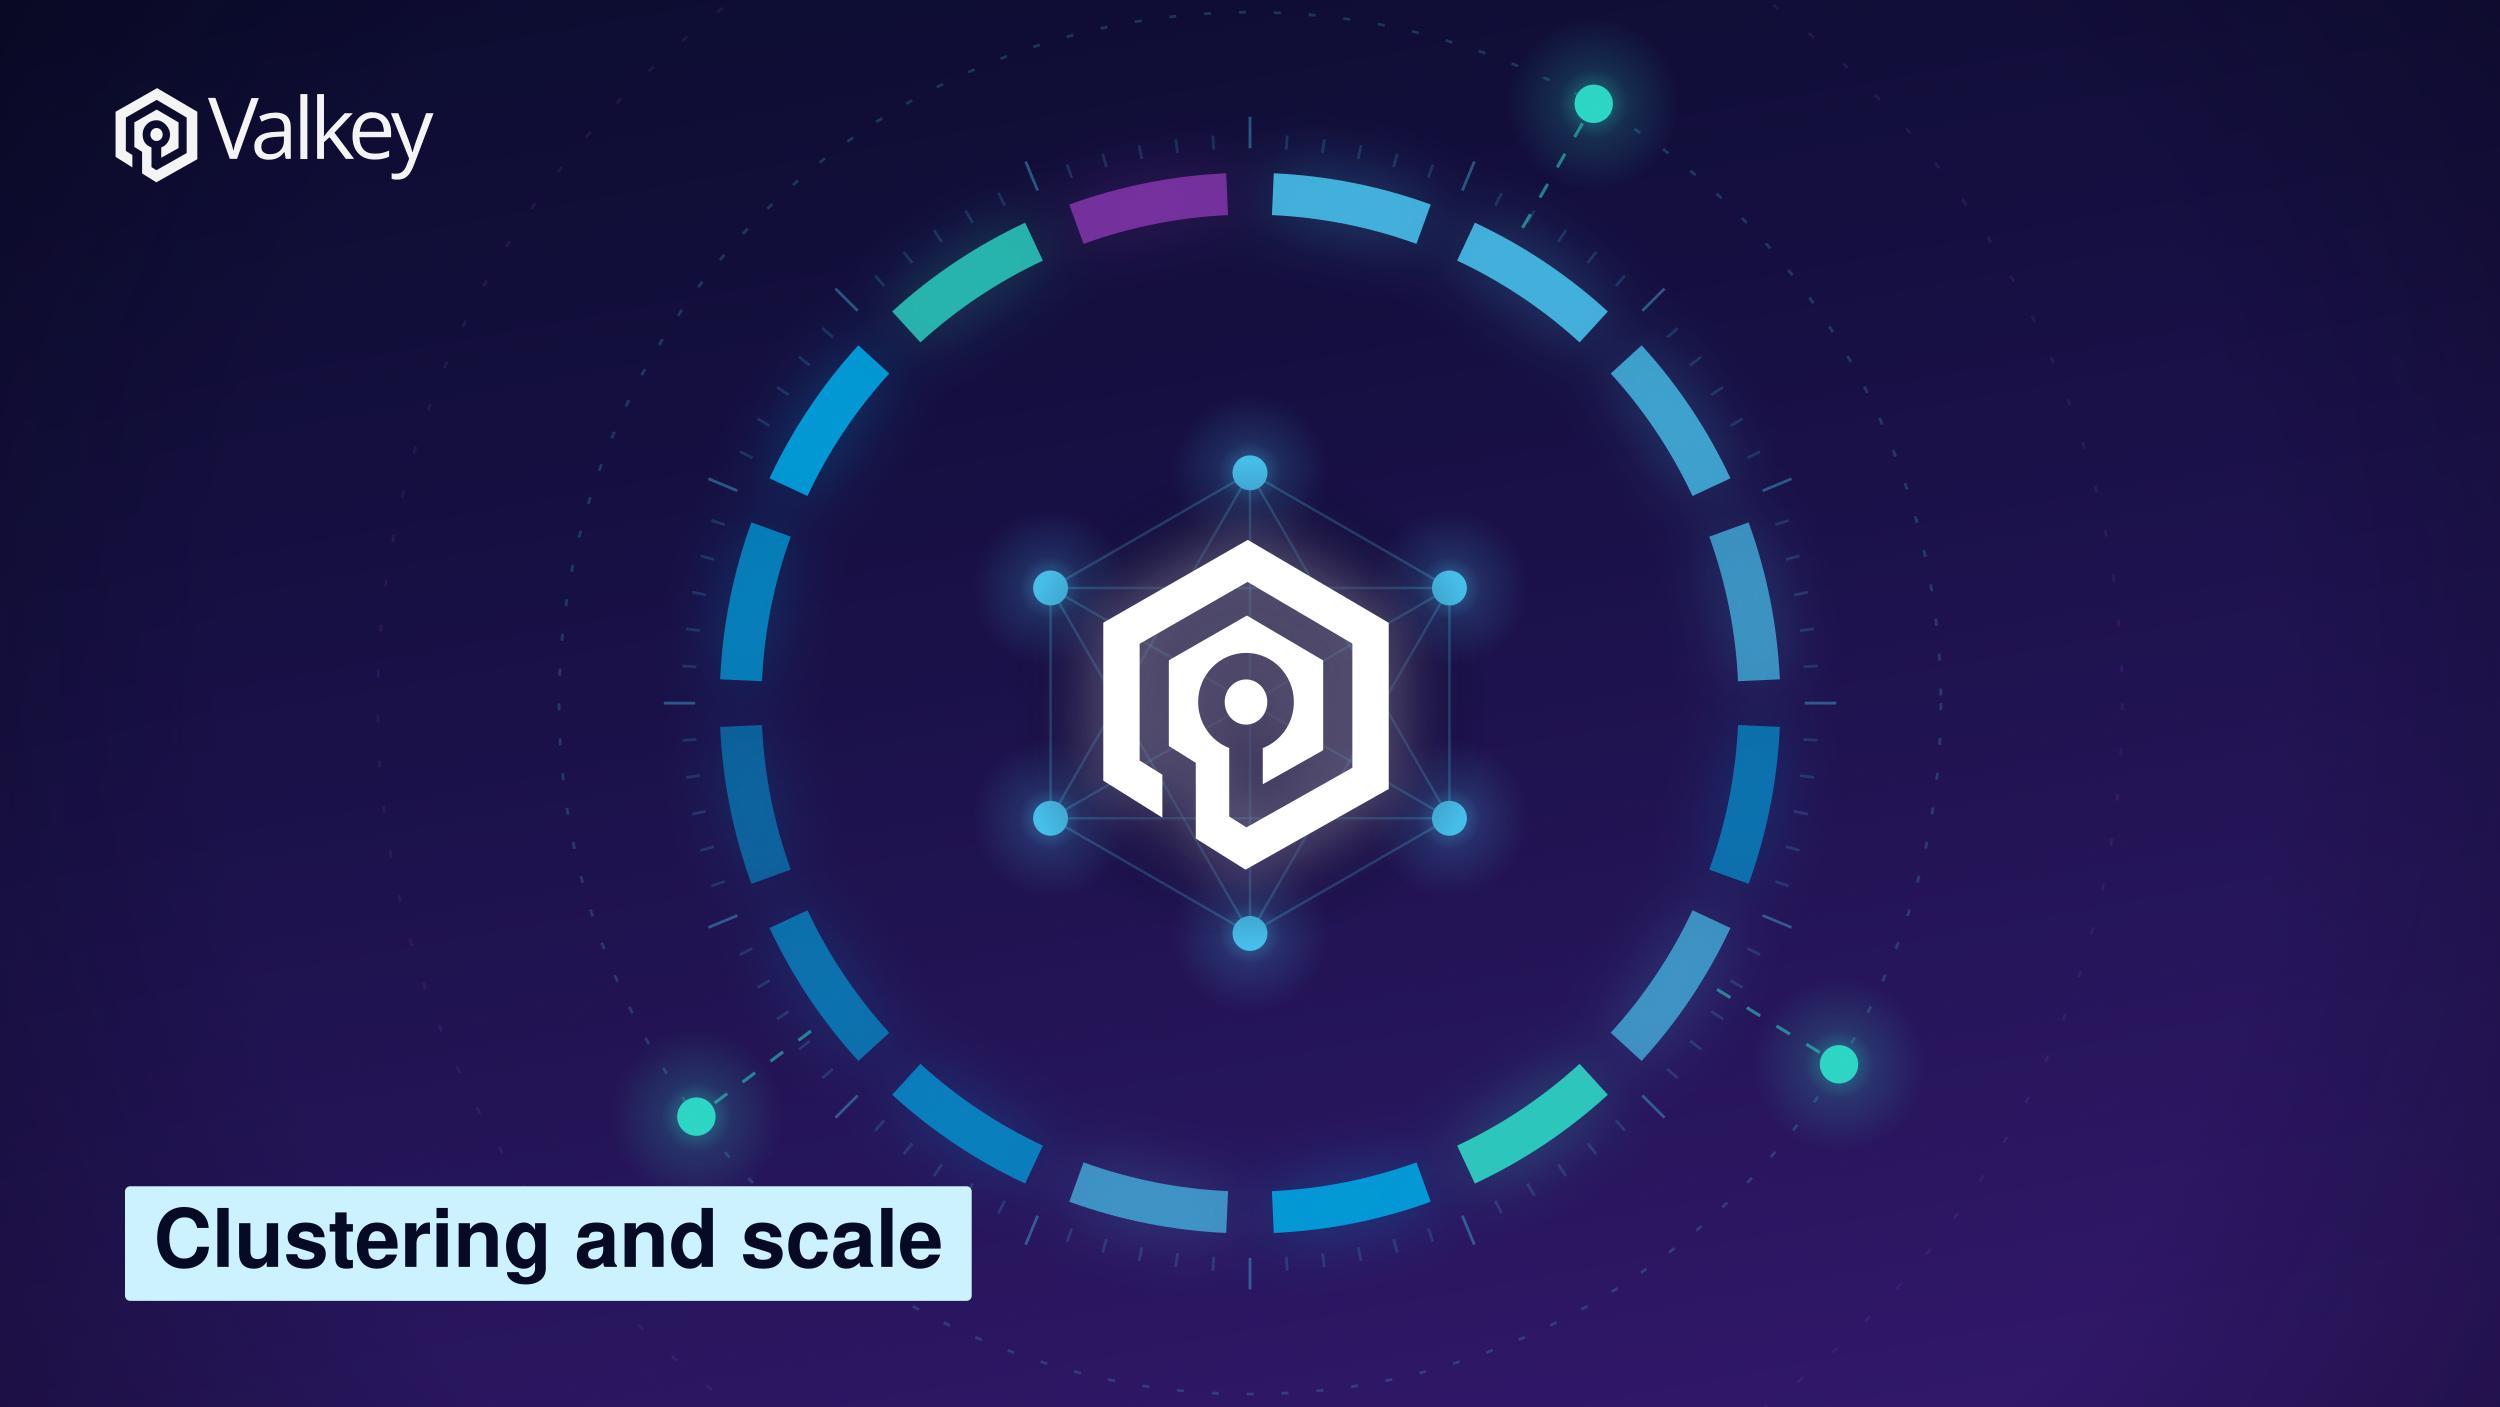
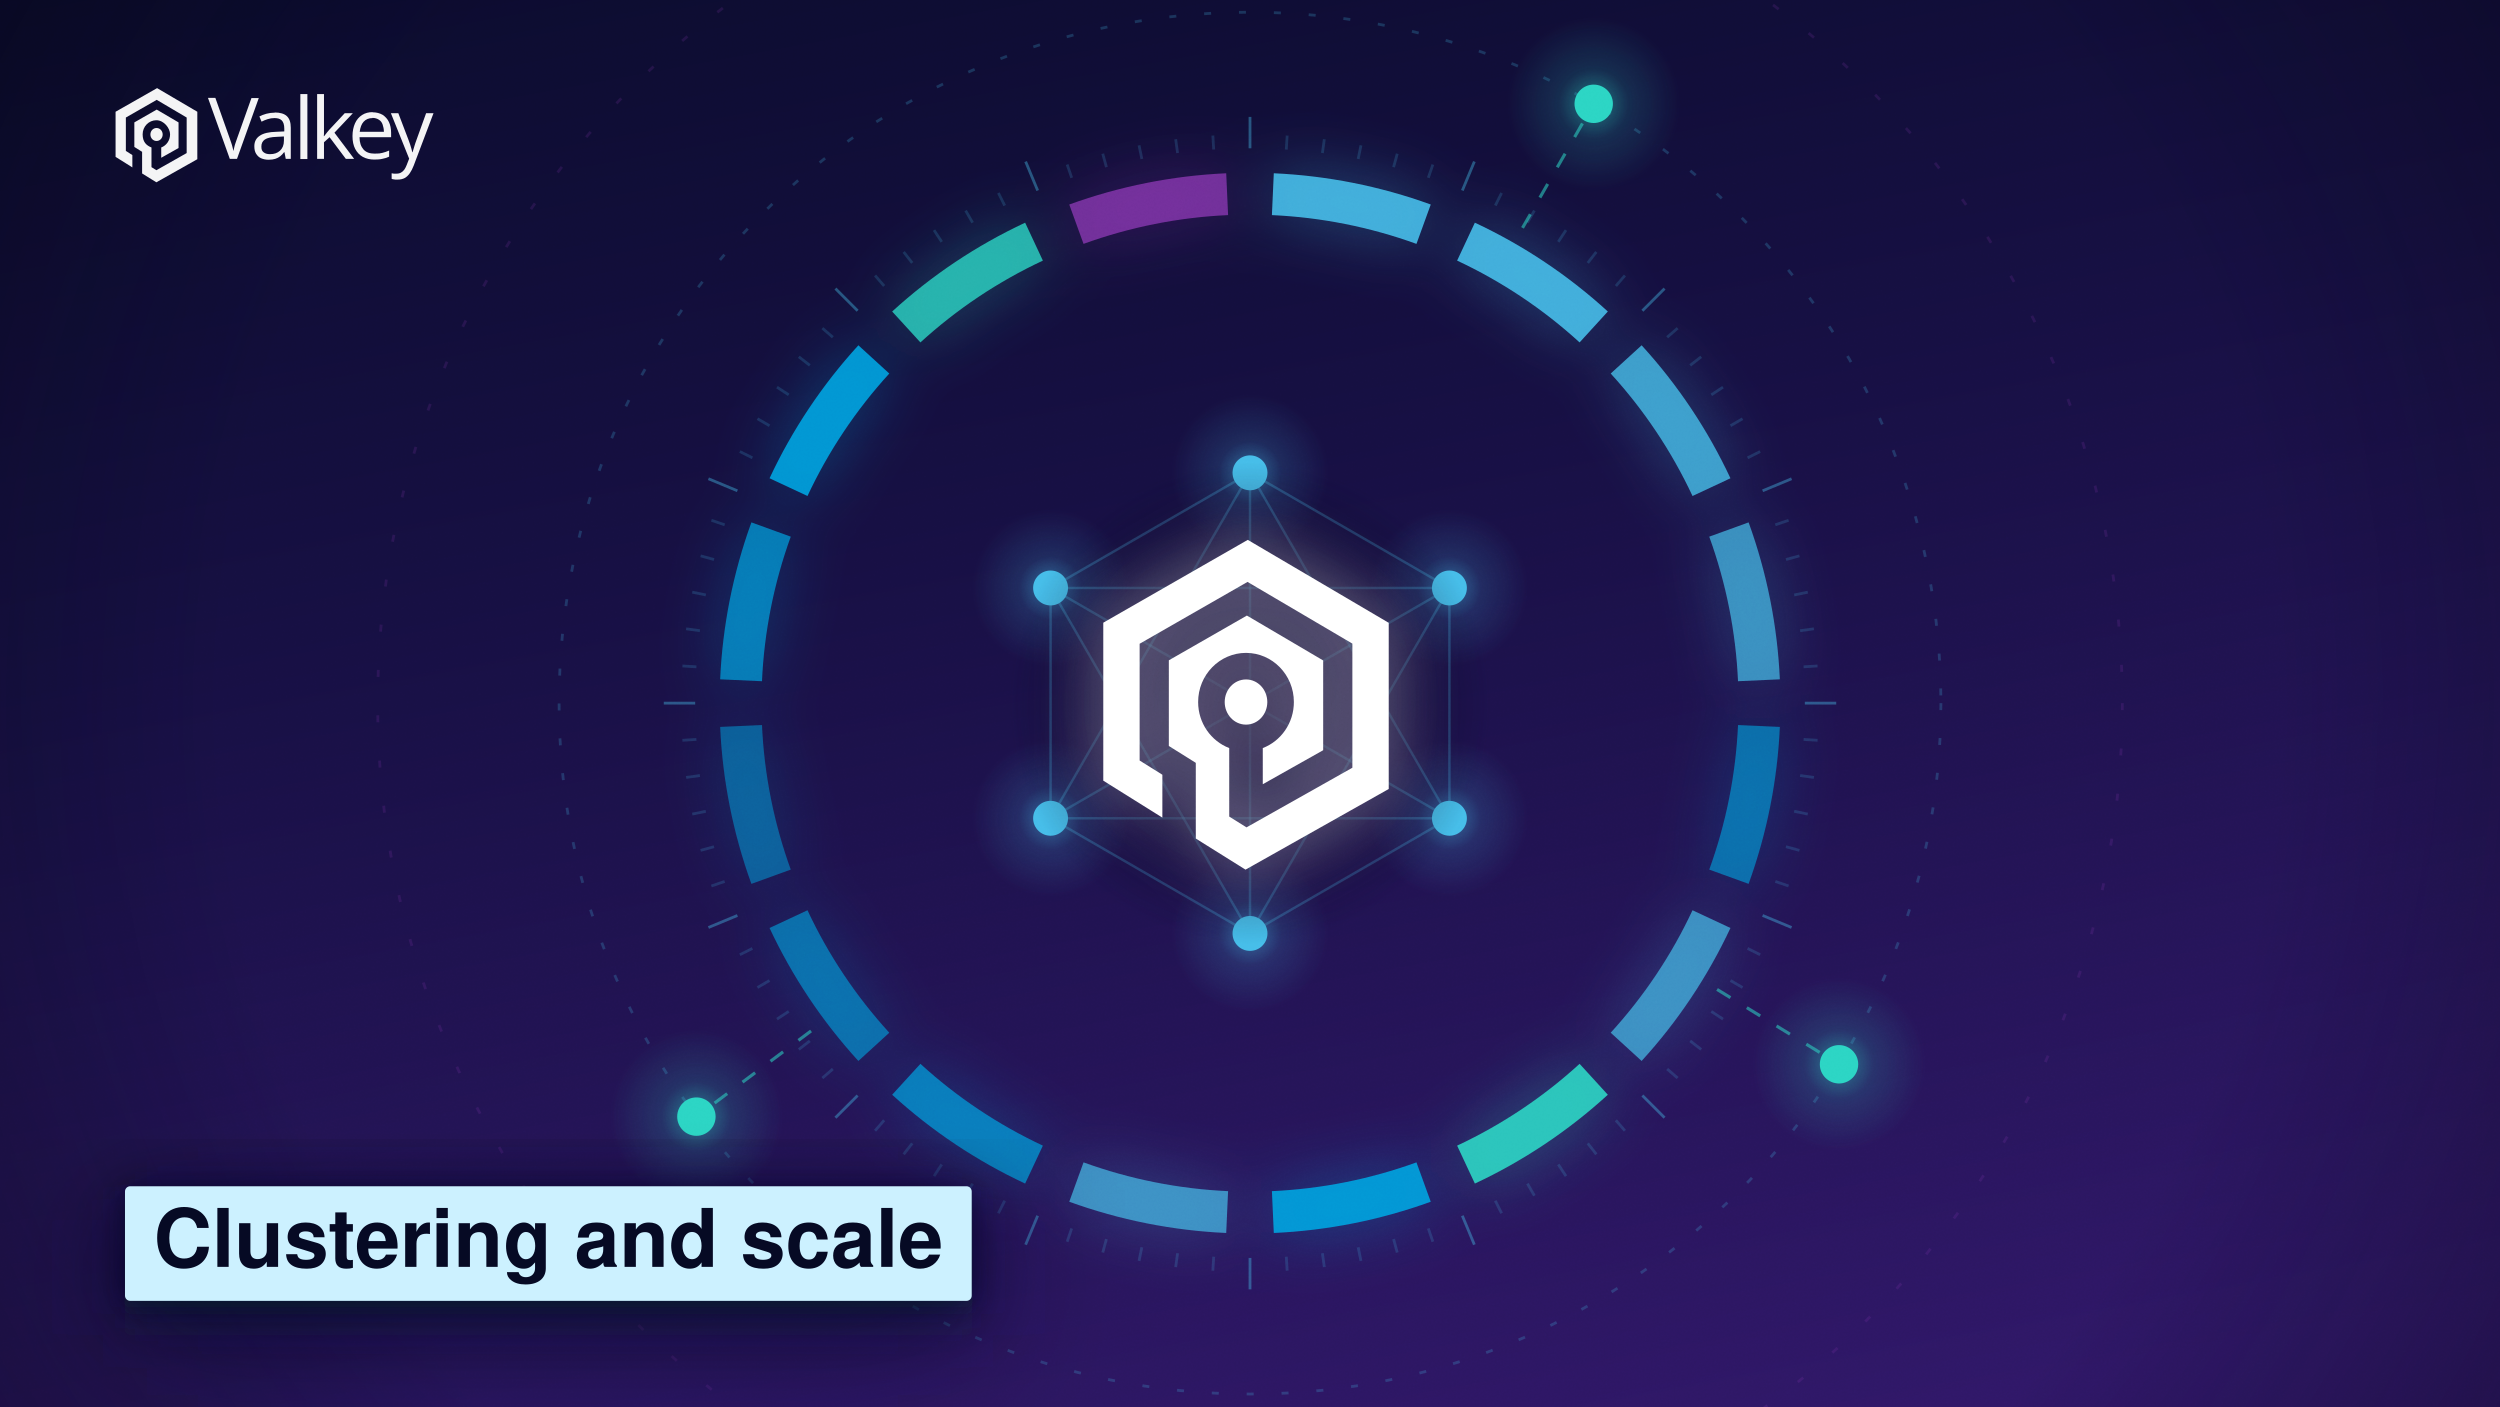
<svg xmlns="http://www.w3.org/2000/svg" width="1920" height="1080" viewBox="243.6 137 1432.8 806">
  <defs>
    <linearGradient id="sky" x1="0" y1="0" x2="0.32" y2="1">
      <stop offset="0" stop-color="#060A24" />
      <stop offset="0.48" stop-color="#171043" />
      <stop offset="1" stop-color="#301868" />
    </linearGradient>
    <radialGradient id="vignette" gradientUnits="userSpaceOnUse" cx="960" cy="540" r="1180">
      <stop offset="0.5" stop-color="#03040F" stop-opacity="0" />
      <stop offset="1" stop-color="#03040F" stop-opacity="0.8" />
    </radialGradient>
    <radialGradient id="scrim">
      <stop offset="0" stop-color="#060A24" stop-opacity="0.72" />
      <stop offset="0.6" stop-color="#060A24" stop-opacity="0.45" />
      <stop offset="1" stop-color="#060A24" stop-opacity="0" />
    </radialGradient>
    <filter id="grain" x="0" y="0" width="100%" height="100%">
      <feTurbulence type="fractalNoise" baseFrequency="0.85" numOctaves="4" stitchTiles="stitch" />
      <feColorMatrix type="saturate" values="0" />
    </filter>
    <radialGradient id="h-cyan">
      <stop offset="0" stop-color="#46BDE9" stop-opacity="0.75" />
      <stop offset="0.4" stop-color="#46BDE9" stop-opacity="0.22" />
      <stop offset="1" stop-color="#46BDE9" stop-opacity="0" />
    </radialGradient>
    <radialGradient id="h-ice">
      <stop offset="0" stop-color="#CCF1FF" stop-opacity="0.75" />
      <stop offset="0.4" stop-color="#CCF1FF" stop-opacity="0.22" />
      <stop offset="1" stop-color="#CCF1FF" stop-opacity="0" />
    </radialGradient>
    <radialGradient id="h-mint">
      <stop offset="0" stop-color="#2CD5C4" stop-opacity="0.75" />
      <stop offset="0.4" stop-color="#2CD5C4" stop-opacity="0.22" />
      <stop offset="1" stop-color="#2CD5C4" stop-opacity="0" />
    </radialGradient>
    <radialGradient id="h-coral">
      <stop offset="0" stop-color="#F65275" stop-opacity="0.75" />
      <stop offset="0.4" stop-color="#F65275" stop-opacity="0.22" />
      <stop offset="1" stop-color="#F65275" stop-opacity="0" />
    </radialGradient>
    <radialGradient id="h-violet">
      <stop offset="0" stop-color="#963CBD" stop-opacity="0.75" />
      <stop offset="0.4" stop-color="#963CBD" stop-opacity="0.22" />
      <stop offset="1" stop-color="#963CBD" stop-opacity="0" />
    </radialGradient>
    <radialGradient id="h-gold">
      <stop offset="0" stop-color="#FFB81C" stop-opacity="0.75" />
      <stop offset="0.4" stop-color="#FFB81C" stop-opacity="0.22" />
      <stop offset="1" stop-color="#FFB81C" stop-opacity="0" />
    </radialGradient>
    <filter id="blur3" x="-70%" y="-70%" width="240%" height="240%">
      <feGaussianBlur stdDeviation="3" />
    </filter>
    <filter id="blur8" x="-70%" y="-70%" width="240%" height="240%">
      <feGaussianBlur stdDeviation="8" />
    </filter>
    <filter id="blur18" x="-70%" y="-70%" width="240%" height="240%">
      <feGaussianBlur stdDeviation="18" />
    </filter>
    <filter id="blur40" x="-70%" y="-70%" width="240%" height="240%">
      <feGaussianBlur stdDeviation="40" />
    </filter>
  </defs>
  <rect width="1920" height="1080" fill="url(#sky)" />
  <circle cx="960" cy="540" r="396" fill="none" stroke="#46BDE9" stroke-width="1.6" stroke-dasharray="4 16" opacity="0.22" />
  <circle cx="960" cy="540" r="500" fill="none" stroke="#963CBD" stroke-width="1.6" stroke-dasharray="4 22" opacity="0.16" />
  <g>
    <line x1="1278" y1="540" x2="1296" y2="540" stroke="#46BDE9" stroke-width="1.6" opacity="0.4" />
    <line x1="1277.3" y1="560.8" x2="1285.3" y2="561.3" stroke="#46BDE9" stroke-width="1.6" opacity="0.18" />
    <line x1="1275.3" y1="581.5" x2="1283.2" y2="582.6" stroke="#46BDE9" stroke-width="1.6" opacity="0.18" />
    <line x1="1271.9" y1="602" x2="1279.7" y2="603.6" stroke="#46BDE9" stroke-width="1.6" opacity="0.18" />
    <line x1="1267.2" y1="622.3" x2="1274.9" y2="624.4" stroke="#46BDE9" stroke-width="1.6" opacity="0.18" />
    <line x1="1261.1" y1="642.2" x2="1268.7" y2="644.8" stroke="#46BDE9" stroke-width="1.6" opacity="0.18" />
    <line x1="1253.8" y1="661.7" x2="1270.4" y2="668.6" stroke="#46BDE9" stroke-width="1.6" opacity="0.4" />
    <line x1="1245.2" y1="680.6" x2="1252.4" y2="684.2" stroke="#46BDE9" stroke-width="1.6" opacity="0.18" />
    <line x1="1235.4" y1="699" x2="1242.3" y2="703" stroke="#46BDE9" stroke-width="1.6" opacity="0.18" />
    <line x1="1224.4" y1="716.7" x2="1231.1" y2="721.1" stroke="#46BDE9" stroke-width="1.6" opacity="0.18" />
    <line x1="1212.3" y1="733.6" x2="1218.6" y2="738.5" stroke="#46BDE9" stroke-width="1.6" opacity="0.18" />
    <line x1="1199.1" y1="749.7" x2="1205.1" y2="754.9" stroke="#46BDE9" stroke-width="1.6" opacity="0.18" />
    <line x1="1184.9" y1="764.9" x2="1197.6" y2="777.6" stroke="#46BDE9" stroke-width="1.6" opacity="0.4" />
    <line x1="1169.7" y1="779.1" x2="1174.9" y2="785.1" stroke="#46BDE9" stroke-width="1.6" opacity="0.18" />
    <line x1="1153.6" y1="792.3" x2="1158.5" y2="798.6" stroke="#46BDE9" stroke-width="1.6" opacity="0.18" />
    <line x1="1136.7" y1="804.4" x2="1141.1" y2="811.1" stroke="#46BDE9" stroke-width="1.6" opacity="0.18" />
    <line x1="1119" y1="815.4" x2="1123" y2="822.3" stroke="#46BDE9" stroke-width="1.6" opacity="0.18" />
    <line x1="1100.6" y1="825.2" x2="1104.2" y2="832.4" stroke="#46BDE9" stroke-width="1.6" opacity="0.18" />
    <line x1="1081.7" y1="833.8" x2="1088.6" y2="850.4" stroke="#46BDE9" stroke-width="1.6" opacity="0.4" />
    <line x1="1062.2" y1="841.1" x2="1064.8" y2="848.7" stroke="#46BDE9" stroke-width="1.6" opacity="0.18" />
    <line x1="1042.3" y1="847.2" x2="1044.4" y2="854.9" stroke="#46BDE9" stroke-width="1.6" opacity="0.18" />
    <line x1="1022" y1="851.9" x2="1023.6" y2="859.7" stroke="#46BDE9" stroke-width="1.6" opacity="0.18" />
    <line x1="1001.5" y1="855.3" x2="1002.6" y2="863.2" stroke="#46BDE9" stroke-width="1.6" opacity="0.18" />
    <line x1="980.8" y1="857.3" x2="981.3" y2="865.3" stroke="#46BDE9" stroke-width="1.6" opacity="0.18" />
    <line x1="960" y1="858" x2="960" y2="876" stroke="#46BDE9" stroke-width="1.6" opacity="0.4" />
    <line x1="939.2" y1="857.3" x2="938.7" y2="865.3" stroke="#46BDE9" stroke-width="1.6" opacity="0.18" />
    <line x1="918.5" y1="855.3" x2="917.4" y2="863.2" stroke="#46BDE9" stroke-width="1.6" opacity="0.18" />
    <line x1="898" y1="851.9" x2="896.4" y2="859.7" stroke="#46BDE9" stroke-width="1.6" opacity="0.18" />
    <line x1="877.7" y1="847.2" x2="875.6" y2="854.9" stroke="#46BDE9" stroke-width="1.6" opacity="0.18" />
    <line x1="857.8" y1="841.1" x2="855.2" y2="848.7" stroke="#46BDE9" stroke-width="1.6" opacity="0.18" />
    <line x1="838.3" y1="833.8" x2="831.4" y2="850.4" stroke="#46BDE9" stroke-width="1.6" opacity="0.4" />
    <line x1="819.4" y1="825.2" x2="815.8" y2="832.4" stroke="#46BDE9" stroke-width="1.6" opacity="0.18" />
    <line x1="801" y1="815.4" x2="797" y2="822.3" stroke="#46BDE9" stroke-width="1.6" opacity="0.18" />
    <line x1="783.3" y1="804.4" x2="778.9" y2="811.1" stroke="#46BDE9" stroke-width="1.6" opacity="0.18" />
    <line x1="766.4" y1="792.3" x2="761.5" y2="798.6" stroke="#46BDE9" stroke-width="1.6" opacity="0.18" />
    <line x1="750.3" y1="779.1" x2="745.1" y2="785.1" stroke="#46BDE9" stroke-width="1.6" opacity="0.18" />
    <line x1="735.1" y1="764.9" x2="722.4" y2="777.6" stroke="#46BDE9" stroke-width="1.6" opacity="0.4" />
    <line x1="720.9" y1="749.7" x2="714.9" y2="754.9" stroke="#46BDE9" stroke-width="1.6" opacity="0.18" />
    <line x1="707.7" y1="733.6" x2="701.4" y2="738.5" stroke="#46BDE9" stroke-width="1.6" opacity="0.18" />
    <line x1="695.6" y1="716.7" x2="688.9" y2="721.1" stroke="#46BDE9" stroke-width="1.6" opacity="0.18" />
    <line x1="684.6" y1="699" x2="677.7" y2="703" stroke="#46BDE9" stroke-width="1.6" opacity="0.18" />
    <line x1="674.8" y1="680.6" x2="667.6" y2="684.2" stroke="#46BDE9" stroke-width="1.6" opacity="0.18" />
    <line x1="666.2" y1="661.7" x2="649.6" y2="668.6" stroke="#46BDE9" stroke-width="1.6" opacity="0.4" />
    <line x1="658.9" y1="642.2" x2="651.3" y2="644.8" stroke="#46BDE9" stroke-width="1.6" opacity="0.18" />
    <line x1="652.8" y1="622.3" x2="645.1" y2="624.4" stroke="#46BDE9" stroke-width="1.6" opacity="0.18" />
    <line x1="648.1" y1="602" x2="640.3" y2="603.6" stroke="#46BDE9" stroke-width="1.6" opacity="0.18" />
    <line x1="644.7" y1="581.5" x2="636.8" y2="582.6" stroke="#46BDE9" stroke-width="1.6" opacity="0.18" />
    <line x1="642.7" y1="560.8" x2="634.7" y2="561.3" stroke="#46BDE9" stroke-width="1.6" opacity="0.18" />
    <line x1="642" y1="540" x2="624" y2="540" stroke="#46BDE9" stroke-width="1.6" opacity="0.4" />
    <line x1="642.7" y1="519.2" x2="634.7" y2="518.7" stroke="#46BDE9" stroke-width="1.6" opacity="0.18" />
    <line x1="644.7" y1="498.5" x2="636.8" y2="497.4" stroke="#46BDE9" stroke-width="1.6" opacity="0.18" />
    <line x1="648.1" y1="478" x2="640.3" y2="476.4" stroke="#46BDE9" stroke-width="1.6" opacity="0.18" />
    <line x1="652.8" y1="457.7" x2="645.1" y2="455.6" stroke="#46BDE9" stroke-width="1.6" opacity="0.18" />
    <line x1="658.9" y1="437.8" x2="651.3" y2="435.2" stroke="#46BDE9" stroke-width="1.6" opacity="0.18" />
    <line x1="666.2" y1="418.3" x2="649.6" y2="411.4" stroke="#46BDE9" stroke-width="1.6" opacity="0.4" />
    <line x1="674.8" y1="399.4" x2="667.6" y2="395.8" stroke="#46BDE9" stroke-width="1.6" opacity="0.18" />
    <line x1="684.6" y1="381" x2="677.7" y2="377" stroke="#46BDE9" stroke-width="1.6" opacity="0.18" />
    <line x1="695.6" y1="363.3" x2="688.9" y2="358.9" stroke="#46BDE9" stroke-width="1.6" opacity="0.18" />
    <line x1="707.7" y1="346.4" x2="701.4" y2="341.5" stroke="#46BDE9" stroke-width="1.6" opacity="0.18" />
    <line x1="720.9" y1="330.3" x2="714.9" y2="325.1" stroke="#46BDE9" stroke-width="1.6" opacity="0.18" />
    <line x1="735.1" y1="315.1" x2="722.4" y2="302.4" stroke="#46BDE9" stroke-width="1.6" opacity="0.4" />
    <line x1="750.3" y1="300.9" x2="745.1" y2="294.9" stroke="#46BDE9" stroke-width="1.6" opacity="0.18" />
    <line x1="766.4" y1="287.7" x2="761.5" y2="281.4" stroke="#46BDE9" stroke-width="1.6" opacity="0.18" />
    <line x1="783.3" y1="275.6" x2="778.9" y2="268.9" stroke="#46BDE9" stroke-width="1.6" opacity="0.18" />
    <line x1="801" y1="264.6" x2="797" y2="257.7" stroke="#46BDE9" stroke-width="1.6" opacity="0.18" />
    <line x1="819.4" y1="254.8" x2="815.8" y2="247.6" stroke="#46BDE9" stroke-width="1.6" opacity="0.18" />
    <line x1="838.3" y1="246.2" x2="831.4" y2="229.6" stroke="#46BDE9" stroke-width="1.6" opacity="0.4" />
    <line x1="857.8" y1="238.9" x2="855.2" y2="231.3" stroke="#46BDE9" stroke-width="1.6" opacity="0.18" />
    <line x1="877.7" y1="232.8" x2="875.6" y2="225.1" stroke="#46BDE9" stroke-width="1.6" opacity="0.18" />
    <line x1="898" y1="228.1" x2="896.4" y2="220.3" stroke="#46BDE9" stroke-width="1.6" opacity="0.18" />
    <line x1="918.5" y1="224.7" x2="917.4" y2="216.8" stroke="#46BDE9" stroke-width="1.6" opacity="0.18" />
    <line x1="939.2" y1="222.7" x2="938.7" y2="214.7" stroke="#46BDE9" stroke-width="1.6" opacity="0.18" />
    <line x1="960" y1="222" x2="960" y2="204" stroke="#46BDE9" stroke-width="1.6" opacity="0.4" />
    <line x1="980.8" y1="222.7" x2="981.3" y2="214.7" stroke="#46BDE9" stroke-width="1.6" opacity="0.18" />
    <line x1="1001.5" y1="224.7" x2="1002.6" y2="216.8" stroke="#46BDE9" stroke-width="1.6" opacity="0.18" />
    <line x1="1022" y1="228.1" x2="1023.6" y2="220.3" stroke="#46BDE9" stroke-width="1.6" opacity="0.18" />
    <line x1="1042.3" y1="232.8" x2="1044.4" y2="225.1" stroke="#46BDE9" stroke-width="1.6" opacity="0.18" />
    <line x1="1062.2" y1="238.9" x2="1064.8" y2="231.3" stroke="#46BDE9" stroke-width="1.6" opacity="0.18" />
    <line x1="1081.7" y1="246.2" x2="1088.6" y2="229.6" stroke="#46BDE9" stroke-width="1.6" opacity="0.4" />
    <line x1="1100.6" y1="254.8" x2="1104.2" y2="247.6" stroke="#46BDE9" stroke-width="1.6" opacity="0.18" />
    <line x1="1119" y1="264.6" x2="1123" y2="257.7" stroke="#46BDE9" stroke-width="1.6" opacity="0.18" />
    <line x1="1136.7" y1="275.6" x2="1141.1" y2="268.9" stroke="#46BDE9" stroke-width="1.6" opacity="0.18" />
    <line x1="1153.6" y1="287.7" x2="1158.5" y2="281.4" stroke="#46BDE9" stroke-width="1.6" opacity="0.18" />
    <line x1="1169.7" y1="300.9" x2="1174.9" y2="294.9" stroke="#46BDE9" stroke-width="1.6" opacity="0.18" />
    <line x1="1184.9" y1="315.1" x2="1197.6" y2="302.4" stroke="#46BDE9" stroke-width="1.6" opacity="0.4" />
    <line x1="1199.1" y1="330.3" x2="1205.1" y2="325.1" stroke="#46BDE9" stroke-width="1.6" opacity="0.18" />
    <line x1="1212.3" y1="346.4" x2="1218.6" y2="341.5" stroke="#46BDE9" stroke-width="1.6" opacity="0.18" />
    <line x1="1224.4" y1="363.3" x2="1231.1" y2="358.9" stroke="#46BDE9" stroke-width="1.6" opacity="0.18" />
    <line x1="1235.4" y1="381" x2="1242.3" y2="377" stroke="#46BDE9" stroke-width="1.6" opacity="0.18" />
    <line x1="1245.2" y1="399.4" x2="1252.4" y2="395.8" stroke="#46BDE9" stroke-width="1.6" opacity="0.18" />
    <line x1="1253.8" y1="418.3" x2="1270.4" y2="411.4" stroke="#46BDE9" stroke-width="1.6" opacity="0.4" />
    <line x1="1261.1" y1="437.8" x2="1268.7" y2="435.2" stroke="#46BDE9" stroke-width="1.6" opacity="0.18" />
    <line x1="1267.2" y1="457.7" x2="1274.9" y2="455.6" stroke="#46BDE9" stroke-width="1.6" opacity="0.18" />
    <line x1="1271.9" y1="478" x2="1279.7" y2="476.4" stroke="#46BDE9" stroke-width="1.6" opacity="0.18" />
    <line x1="1275.3" y1="498.5" x2="1283.2" y2="497.4" stroke="#46BDE9" stroke-width="1.6" opacity="0.18" />
    <line x1="1277.3" y1="519.2" x2="1285.3" y2="518.7" stroke="#46BDE9" stroke-width="1.6" opacity="0.18" />
  </g>
  <g filter="url(#blur18)" opacity="0.4">
    <path d="M 1251.7 553.1 A 292 292 0 0 1 1234.5 639.5" fill="none" stroke="#00A3E0" stroke-width="24" stroke-linecap="butt" opacity="0.6" />
    <path d="M 1224.5 663.8 A 292 292 0 0 1 1175.6 737" fill="none" stroke="#46BDE9" stroke-width="24" stroke-linecap="butt" opacity="0.7" />
    <path d="M 1157 755.6 A 292 292 0 0 1 1083.8 804.5" fill="none" stroke="#2CD5C4" stroke-width="24" stroke-linecap="butt" opacity="0.9" />
    <path d="M 1059.5 814.5 A 292 292 0 0 1 973.1 831.7" fill="none" stroke="#00A3E0" stroke-width="24" stroke-linecap="butt" opacity="0.9" />
    <path d="M 946.9 831.7 A 292 292 0 0 1 860.5 814.5" fill="none" stroke="#46BDE9" stroke-width="24" stroke-linecap="butt" opacity="0.7" />
    <path d="M 836.2 804.5 A 292 292 0 0 1 763 755.6" fill="none" stroke="#00A3E0" stroke-width="24" stroke-linecap="butt" opacity="0.7" />
    <path d="M 744.4 737 A 292 292 0 0 1 695.5 663.8" fill="none" stroke="#00A3E0" stroke-width="24" stroke-linecap="butt" opacity="0.6" />
    <path d="M 685.5 639.5 A 292 292 0 0 1 668.3 553.1" fill="none" stroke="#00A3E0" stroke-width="24" stroke-linecap="butt" opacity="0.5" />
    <path d="M 668.3 526.9 A 292 292 0 0 1 685.5 440.5" fill="none" stroke="#00A3E0" stroke-width="24" stroke-linecap="butt" opacity="0.7" />
    <path d="M 695.5 416.2 A 292 292 0 0 1 744.4 343" fill="none" stroke="#00A3E0" stroke-width="24" stroke-linecap="butt" opacity="0.9" />
    <path d="M 763 324.4 A 292 292 0 0 1 836.2 275.5" fill="none" stroke="#2CD5C4" stroke-width="24" stroke-linecap="butt" opacity="0.8" />
    <path d="M 860.5 265.5 A 292 292 0 0 1 946.9 248.3" fill="none" stroke="#963CBD" stroke-width="24" stroke-linecap="butt" opacity="0.7" />
    <path d="M 973.1 248.3 A 292 292 0 0 1 1059.5 265.5" fill="none" stroke="#46BDE9" stroke-width="24" stroke-linecap="butt" opacity="0.9" />
    <path d="M 1083.8 275.5 A 292 292 0 0 1 1157 324.4" fill="none" stroke="#46BDE9" stroke-width="24" stroke-linecap="butt" opacity="0.9" />
    <path d="M 1175.6 343 A 292 292 0 0 1 1224.5 416.2" fill="none" stroke="#46BDE9" stroke-width="24" stroke-linecap="butt" opacity="0.8" />
    <path d="M 1234.5 440.5 A 292 292 0 0 1 1251.7 526.9" fill="none" stroke="#46BDE9" stroke-width="24" stroke-linecap="butt" opacity="0.7" />
  </g>
  <g>
    <path d="M 1251.7 553.1 A 292 292 0 0 1 1234.5 639.5" fill="none" stroke="#00A3E0" stroke-width="24" stroke-linecap="butt" opacity="0.6" />
    <path d="M 1224.5 663.8 A 292 292 0 0 1 1175.6 737" fill="none" stroke="#46BDE9" stroke-width="24" stroke-linecap="butt" opacity="0.7" />
    <path d="M 1157 755.6 A 292 292 0 0 1 1083.8 804.5" fill="none" stroke="#2CD5C4" stroke-width="24" stroke-linecap="butt" opacity="0.9" />
    <path d="M 1059.5 814.5 A 292 292 0 0 1 973.1 831.7" fill="none" stroke="#00A3E0" stroke-width="24" stroke-linecap="butt" opacity="0.9" />
    <path d="M 946.9 831.7 A 292 292 0 0 1 860.5 814.5" fill="none" stroke="#46BDE9" stroke-width="24" stroke-linecap="butt" opacity="0.7" />
    <path d="M 836.2 804.5 A 292 292 0 0 1 763 755.6" fill="none" stroke="#00A3E0" stroke-width="24" stroke-linecap="butt" opacity="0.7" />
    <path d="M 744.4 737 A 292 292 0 0 1 695.5 663.8" fill="none" stroke="#00A3E0" stroke-width="24" stroke-linecap="butt" opacity="0.6" />
    <path d="M 685.5 639.5 A 292 292 0 0 1 668.3 553.1" fill="none" stroke="#00A3E0" stroke-width="24" stroke-linecap="butt" opacity="0.5" />
    <path d="M 668.3 526.9 A 292 292 0 0 1 685.5 440.5" fill="none" stroke="#00A3E0" stroke-width="24" stroke-linecap="butt" opacity="0.7" />
    <path d="M 695.5 416.2 A 292 292 0 0 1 744.4 343" fill="none" stroke="#00A3E0" stroke-width="24" stroke-linecap="butt" opacity="0.9" />
    <path d="M 763 324.4 A 292 292 0 0 1 836.2 275.5" fill="none" stroke="#2CD5C4" stroke-width="24" stroke-linecap="butt" opacity="0.8" />
    <path d="M 860.5 265.5 A 292 292 0 0 1 946.9 248.3" fill="none" stroke="#963CBD" stroke-width="24" stroke-linecap="butt" opacity="0.7" />
    <path d="M 973.1 248.3 A 292 292 0 0 1 1059.5 265.5" fill="none" stroke="#46BDE9" stroke-width="24" stroke-linecap="butt" opacity="0.9" />
    <path d="M 1083.8 275.5 A 292 292 0 0 1 1157 324.4" fill="none" stroke="#46BDE9" stroke-width="24" stroke-linecap="butt" opacity="0.9" />
    <path d="M 1175.6 343 A 292 292 0 0 1 1224.5 416.2" fill="none" stroke="#46BDE9" stroke-width="24" stroke-linecap="butt" opacity="0.8" />
    <path d="M 1234.5 440.5 A 292 292 0 0 1 1251.7 526.9" fill="none" stroke="#46BDE9" stroke-width="24" stroke-linecap="butt" opacity="0.7" />
  </g>
  <g>
    <line x1="960" y1="408" x2="1074.3" y2="474" stroke="#46BDE9" stroke-width="1.4" opacity="0.3" />
    <line x1="960" y1="408" x2="1074.3" y2="606" stroke="#46BDE9" stroke-width="1.4" opacity="0.3" />
    <line x1="960" y1="408" x2="960" y2="672" stroke="#46BDE9" stroke-width="1.4" opacity="0.3" />
    <line x1="960" y1="408" x2="845.7" y2="606" stroke="#46BDE9" stroke-width="1.4" opacity="0.3" />
    <line x1="960" y1="408" x2="845.7" y2="474" stroke="#46BDE9" stroke-width="1.4" opacity="0.3" />
    <line x1="1074.3" y1="474" x2="1074.3" y2="606" stroke="#46BDE9" stroke-width="1.4" opacity="0.3" />
    <line x1="1074.3" y1="474" x2="960" y2="672" stroke="#46BDE9" stroke-width="1.4" opacity="0.3" />
    <line x1="1074.3" y1="474" x2="845.7" y2="606" stroke="#46BDE9" stroke-width="1.4" opacity="0.3" />
    <line x1="1074.3" y1="474" x2="845.7" y2="474" stroke="#46BDE9" stroke-width="1.4" opacity="0.3" />
    <line x1="1074.3" y1="606" x2="960" y2="672" stroke="#46BDE9" stroke-width="1.4" opacity="0.3" />
    <line x1="1074.3" y1="606" x2="845.7" y2="606" stroke="#46BDE9" stroke-width="1.4" opacity="0.3" />
    <line x1="1074.3" y1="606" x2="845.7" y2="474" stroke="#46BDE9" stroke-width="1.4" opacity="0.3" />
    <line x1="960" y1="672" x2="845.7" y2="606" stroke="#46BDE9" stroke-width="1.4" opacity="0.3" />
    <line x1="960" y1="672" x2="845.7" y2="474" stroke="#46BDE9" stroke-width="1.4" opacity="0.3" />
    <line x1="845.7" y1="606" x2="845.7" y2="474" stroke="#46BDE9" stroke-width="1.4" opacity="0.3" />
  </g>
  <g>
    <circle cx="960" cy="408" r="45" fill="url(#h-cyan)" opacity="0.7" />
    <circle cx="960" cy="408" r="10" fill="#46BDE9" opacity="1" />
    <circle cx="1074.3" cy="474" r="45" fill="url(#h-cyan)" opacity="0.7" />
    <circle cx="1074.3" cy="474" r="10" fill="#46BDE9" opacity="1" />
    <circle cx="1074.3" cy="606" r="45" fill="url(#h-cyan)" opacity="0.7" />
    <circle cx="1074.3" cy="606" r="10" fill="#46BDE9" opacity="1" />
    <circle cx="960" cy="672" r="45" fill="url(#h-cyan)" opacity="0.7" />
    <circle cx="960" cy="672" r="10" fill="#46BDE9" opacity="1" />
    <circle cx="845.7" cy="606" r="45" fill="url(#h-cyan)" opacity="0.7" />
    <circle cx="845.7" cy="606" r="10" fill="#46BDE9" opacity="1" />
    <circle cx="845.7" cy="474" r="45" fill="url(#h-cyan)" opacity="0.7" />
    <circle cx="845.7" cy="474" r="10" fill="#46BDE9" opacity="1" />
  </g>
  <g>
    <line x1="1116.2" y1="267.6" x2="1157" y2="196.5" stroke="#2CD5C4" stroke-width="1.8" stroke-dasharray="9 11" opacity="0.55" />
    <circle cx="1157" cy="196.5" r="49.5" fill="url(#h-mint)" opacity="0.7" />
    <circle cx="1157" cy="196.5" r="11" fill="#2CD5C4" opacity="1" />
    <line x1="1227.7" y1="704.1" x2="1297.6" y2="747" stroke="#2CD5C4" stroke-width="1.8" stroke-dasharray="9 11" opacity="0.55" />
    <circle cx="1297.6" cy="747" r="49.5" fill="url(#h-mint)" opacity="0.7" />
    <circle cx="1297.6" cy="747" r="11" fill="#2CD5C4" opacity="1" />
    <line x1="708.4" y1="727.9" x2="642.7" y2="777" stroke="#2CD5C4" stroke-width="1.8" stroke-dasharray="9 11" opacity="0.55" />
    <circle cx="642.7" cy="777" r="49.5" fill="url(#h-mint)" opacity="0.7" />
    <circle cx="642.7" cy="777" r="11" fill="#2CD5C4" opacity="1" />
  </g>
  <circle cx="960" cy="540" r="120" fill="url(#h-violet)" opacity="0.5" />
  <circle cx="960" cy="540" r="138" fill="url(#scrim)" />
  <g filter="url(#blur18)" opacity="0.45">
    <g transform="translate(873.2 441) scale(2.7123)">
      <path d="M 13.482 60.695 L 0.998 52.884 L 0.998 19.503 L 31.528 2.001 L 61.318 19.532 L 61.318 54.645 L 31.055 71.689 L 20.548 65.116 L 20.548 51.041 L 20.548 49.12 L 14.852 45.556 L 14.852 27.453 L 31.346 17.997 L 47.464 27.482 L 47.464 46.451 L 34.703 53.638 L 34.703 45.999 C 38.529 44.526 41.274 40.739 41.274 36.27 C 41.274 30.511 36.713 25.884 31.158 25.884 C 25.603 25.884 21.042 30.511 21.042 36.27 C 21.042 40.739 23.787 44.526 27.612 45.999 L 27.612 60.474 L 31.261 62.756 L 53.635 50.155 L 53.635 23.925 L 31.477 10.885 L 8.681 23.954 L 8.681 48.629 L 13.482 51.633 L 13.482 60.695 Z M 31.158 31.498 C 33.672 31.498 35.66 33.664 35.66 36.27 C 35.66 38.877 33.672 41.043 31.158 41.043 C 28.644 41.043 26.656 38.877 26.656 36.27 C 26.656 33.664 28.644 31.498 31.158 31.498 Z" fill="#FFFFFF" fill-rule="evenodd" />
    </g>
  </g>
  <g>
    <g transform="translate(873.2 441) scale(2.7123)">
      <path d="M 13.482 60.695 L 0.998 52.884 L 0.998 19.503 L 31.528 2.001 L 61.318 19.532 L 61.318 54.645 L 31.055 71.689 L 20.548 65.116 L 20.548 51.041 L 20.548 49.12 L 14.852 45.556 L 14.852 27.453 L 31.346 17.997 L 47.464 27.482 L 47.464 46.451 L 34.703 53.638 L 34.703 45.999 C 38.529 44.526 41.274 40.739 41.274 36.27 C 41.274 30.511 36.713 25.884 31.158 25.884 C 25.603 25.884 21.042 30.511 21.042 36.27 C 21.042 40.739 23.787 44.526 27.612 45.999 L 27.612 60.474 L 31.261 62.756 L 53.635 50.155 L 53.635 23.925 L 31.477 10.885 L 8.681 23.954 L 8.681 48.629 L 13.482 51.633 L 13.482 60.695 Z M 31.158 31.498 C 33.672 31.498 35.66 33.664 35.66 36.27 C 35.66 38.877 33.672 41.043 31.158 41.043 C 28.644 41.043 26.656 38.877 26.656 36.27 C 26.656 33.664 28.644 31.498 31.158 31.498 Z" fill="#FFFFFF" fill-rule="evenodd" />
    </g>
  </g>
  <rect width="1920" height="1080" fill="url(#vignette)" />
  <rect width="1920" height="1080" filter="url(#grain)" opacity="0.055" style="mix-blend-mode:overlay" />
  <g opacity="0.95">
    <g transform="translate(303.8 181.3) scale(1.0342)">
      <path d="M15.2,50l-9.4-5.9v-25L28.8,6l22.3,13.1v26.3l-22.7,12.8-7.9-4.9v-12l-4.3-2.7v-13.6l12.4-7.1,12.1,7.1v14.2l-9.6,5.4v-5.7c2.9-1.1,4.9-3.9,4.9-7.3s-3.4-7.8-7.6-7.8-7.6,3.5-7.6,7.8,2.1,6.2,4.9,7.3v10.9l2.7,1.7,16.8-9.5v-19.7l-16.6-9.8-17.1,9.8v18.5l3.6,2.3v6.8ZM28.5,28.1c1.9,0,3.4,1.6,3.4,3.6s-1.5,3.6-3.4,3.6-3.4-1.6-3.4-3.6,1.5-3.6,3.4-3.6Z" fill="#FFFFFF" fill-rule="evenodd" />
      <path d="M85.2,11.4l-12.1,33.8h-4l-12.1-33.8h4.1l7.9,22.3c.3.9.6,1.8.9,2.6.3.8.5,1.6.7,2.4.2.8.4,1.5.5,2.2.2-.7.3-1.4.5-2.2.2-.8.4-1.6.7-2.4.3-.8.6-1.7.9-2.6l7.9-22.2h4.2Z" fill="#FFFFFF" />
      <path d="M94,19.5c3,0,5.3.7,6.7,2,1.5,1.4,2.2,3.5,2.2,6.5v17.2h-2.8l-.7-3.7h-.2c-.7.9-1.4,1.7-2.2,2.3-.8.6-1.7,1.1-2.7,1.4-1,.3-2.2.5-3.7.5s-2.9-.3-4.1-.8c-1.2-.5-2.1-1.4-2.8-2.5-.7-1.1-1-2.5-1-4.2,0-2.5,1-4.5,3-5.8,2-1.4,5.1-2.1,9.2-2.2l4.4-.2v-1.5c0-2.2-.5-3.7-1.4-4.6-.9-.9-2.3-1.3-4-1.3-1.3,0-2.6.2-3.8.6-1.2.4-2.3.8-3.4,1.4l-1.2-2.9c1.1-.6,2.5-1.1,3.9-1.5,1.5-.4,3-.6,4.7-.6h0ZM99.1,32.8l-3.9.2c-3.2.1-5.4.6-6.7,1.5s-1.9,2.2-1.9,3.9.4,2.5,1.3,3.2c.9.7,2,1,3.5,1,2.3,0,4.1-.6,5.5-1.9s2.2-3.1,2.2-5.6v-2.3Z" fill="#FFFFFF" />
      <path d="M112.1,45.3h-3.9V9.3h3.9v36Z" fill="#FFFFFF" />
      <path d="M121.3,9.3v18.7c0,.6,0,1.4,0,2.3,0,.9,0,1.7-.1,2.3h.2c.3-.4.8-1,1.4-1.8.6-.8,1.2-1.4,1.6-1.9l8.4-9h4.5l-10.2,10.8,10.9,14.5h-4.6l-9-12-3.1,2.8v9.2h-3.8V9.3h3.8Z" fill="#FFFFFF" />
      <path d="M148.2,19.4c2.2,0,4,.5,5.6,1.4,1.5,1,2.7,2.3,3.5,4,.8,1.7,1.2,3.7,1.2,6v2.4h-17.5c0,3,.8,5.2,2.2,6.8s3.5,2.3,6.1,2.3,3-.1,4.3-.4c1.2-.3,2.5-.7,3.8-1.3v3.4c-1.3.6-2.6,1-3.8,1.2-1.2.3-2.7.4-4.4.4-2.4,0-4.6-.5-6.4-1.5-1.8-1-3.2-2.5-4.2-4.4-1-1.9-1.5-4.3-1.5-7.1,0-2.7.5-5.1,1.4-7.1.9-2,2.2-3.5,3.9-4.6,1.7-1.1,3.7-1.6,5.9-1.6h0ZM148.2,22.6c-2.1,0-3.7.7-4.9,2-1.2,1.3-1.9,3.2-2.2,5.6h13.4c0-1.5-.3-2.8-.7-4-.4-1.2-1.1-2.1-2.1-2.7-.9-.6-2.1-1-3.6-1Z" fill="#FFFFFF" />
      <path d="M158.4,19.9h4.1l5.6,14.7c.3.9.6,1.7.9,2.5.3.8.5,1.5.7,2.3.2.7.4,1.4.5,2.1h.2c.2-.8.5-1.8.9-3,.4-1.3.8-2.6,1.3-3.9l5.3-14.7h4.1l-11,29.1c-.6,1.6-1.3,2.9-2.1,4.1-.8,1.2-1.7,2-2.8,2.7-1.1.6-2.5.9-4,.9s-1.4,0-1.9-.1c-.6,0-1-.2-1.4-.3v-3.1c.3,0,.7.1,1.2.2.5,0,1,0,1.5,0,1,0,1.8-.2,2.5-.6.7-.4,1.3-.9,1.8-1.6.5-.7.9-1.5,1.3-2.5l1.4-3.6-10.2-25.4Z" fill="#FFFFFF" />
    </g>
  </g>
  <g>
+     <rect x="315.2" y="836.3" width="485.3" height="65.7" rx="3" fill="#060A24" opacity="0.55" filter="url(#blur40)" />
+     <rect x="315.2" y="824.3" width="485.3" height="65.7" rx="3" fill="#060A24" opacity="0.5" filter="url(#blur18)" />
+     <rect x="315.2" y="819.9" width="485.3" height="65.7" rx="3" fill="#060A24" opacity="0.55" filter="url(#blur8)" />
    <rect x="315.2" y="816.9" width="485.3" height="65.7" rx="3" fill="#CCF1FF" />
    <text x="331.6" y="863.1" fill="#060A24" font-family="Helvetica Neue, Helvetica, Arial, sans-serif" font-size="46.3" font-weight="600">Clustering and scale</text>
  </g>
</svg>
